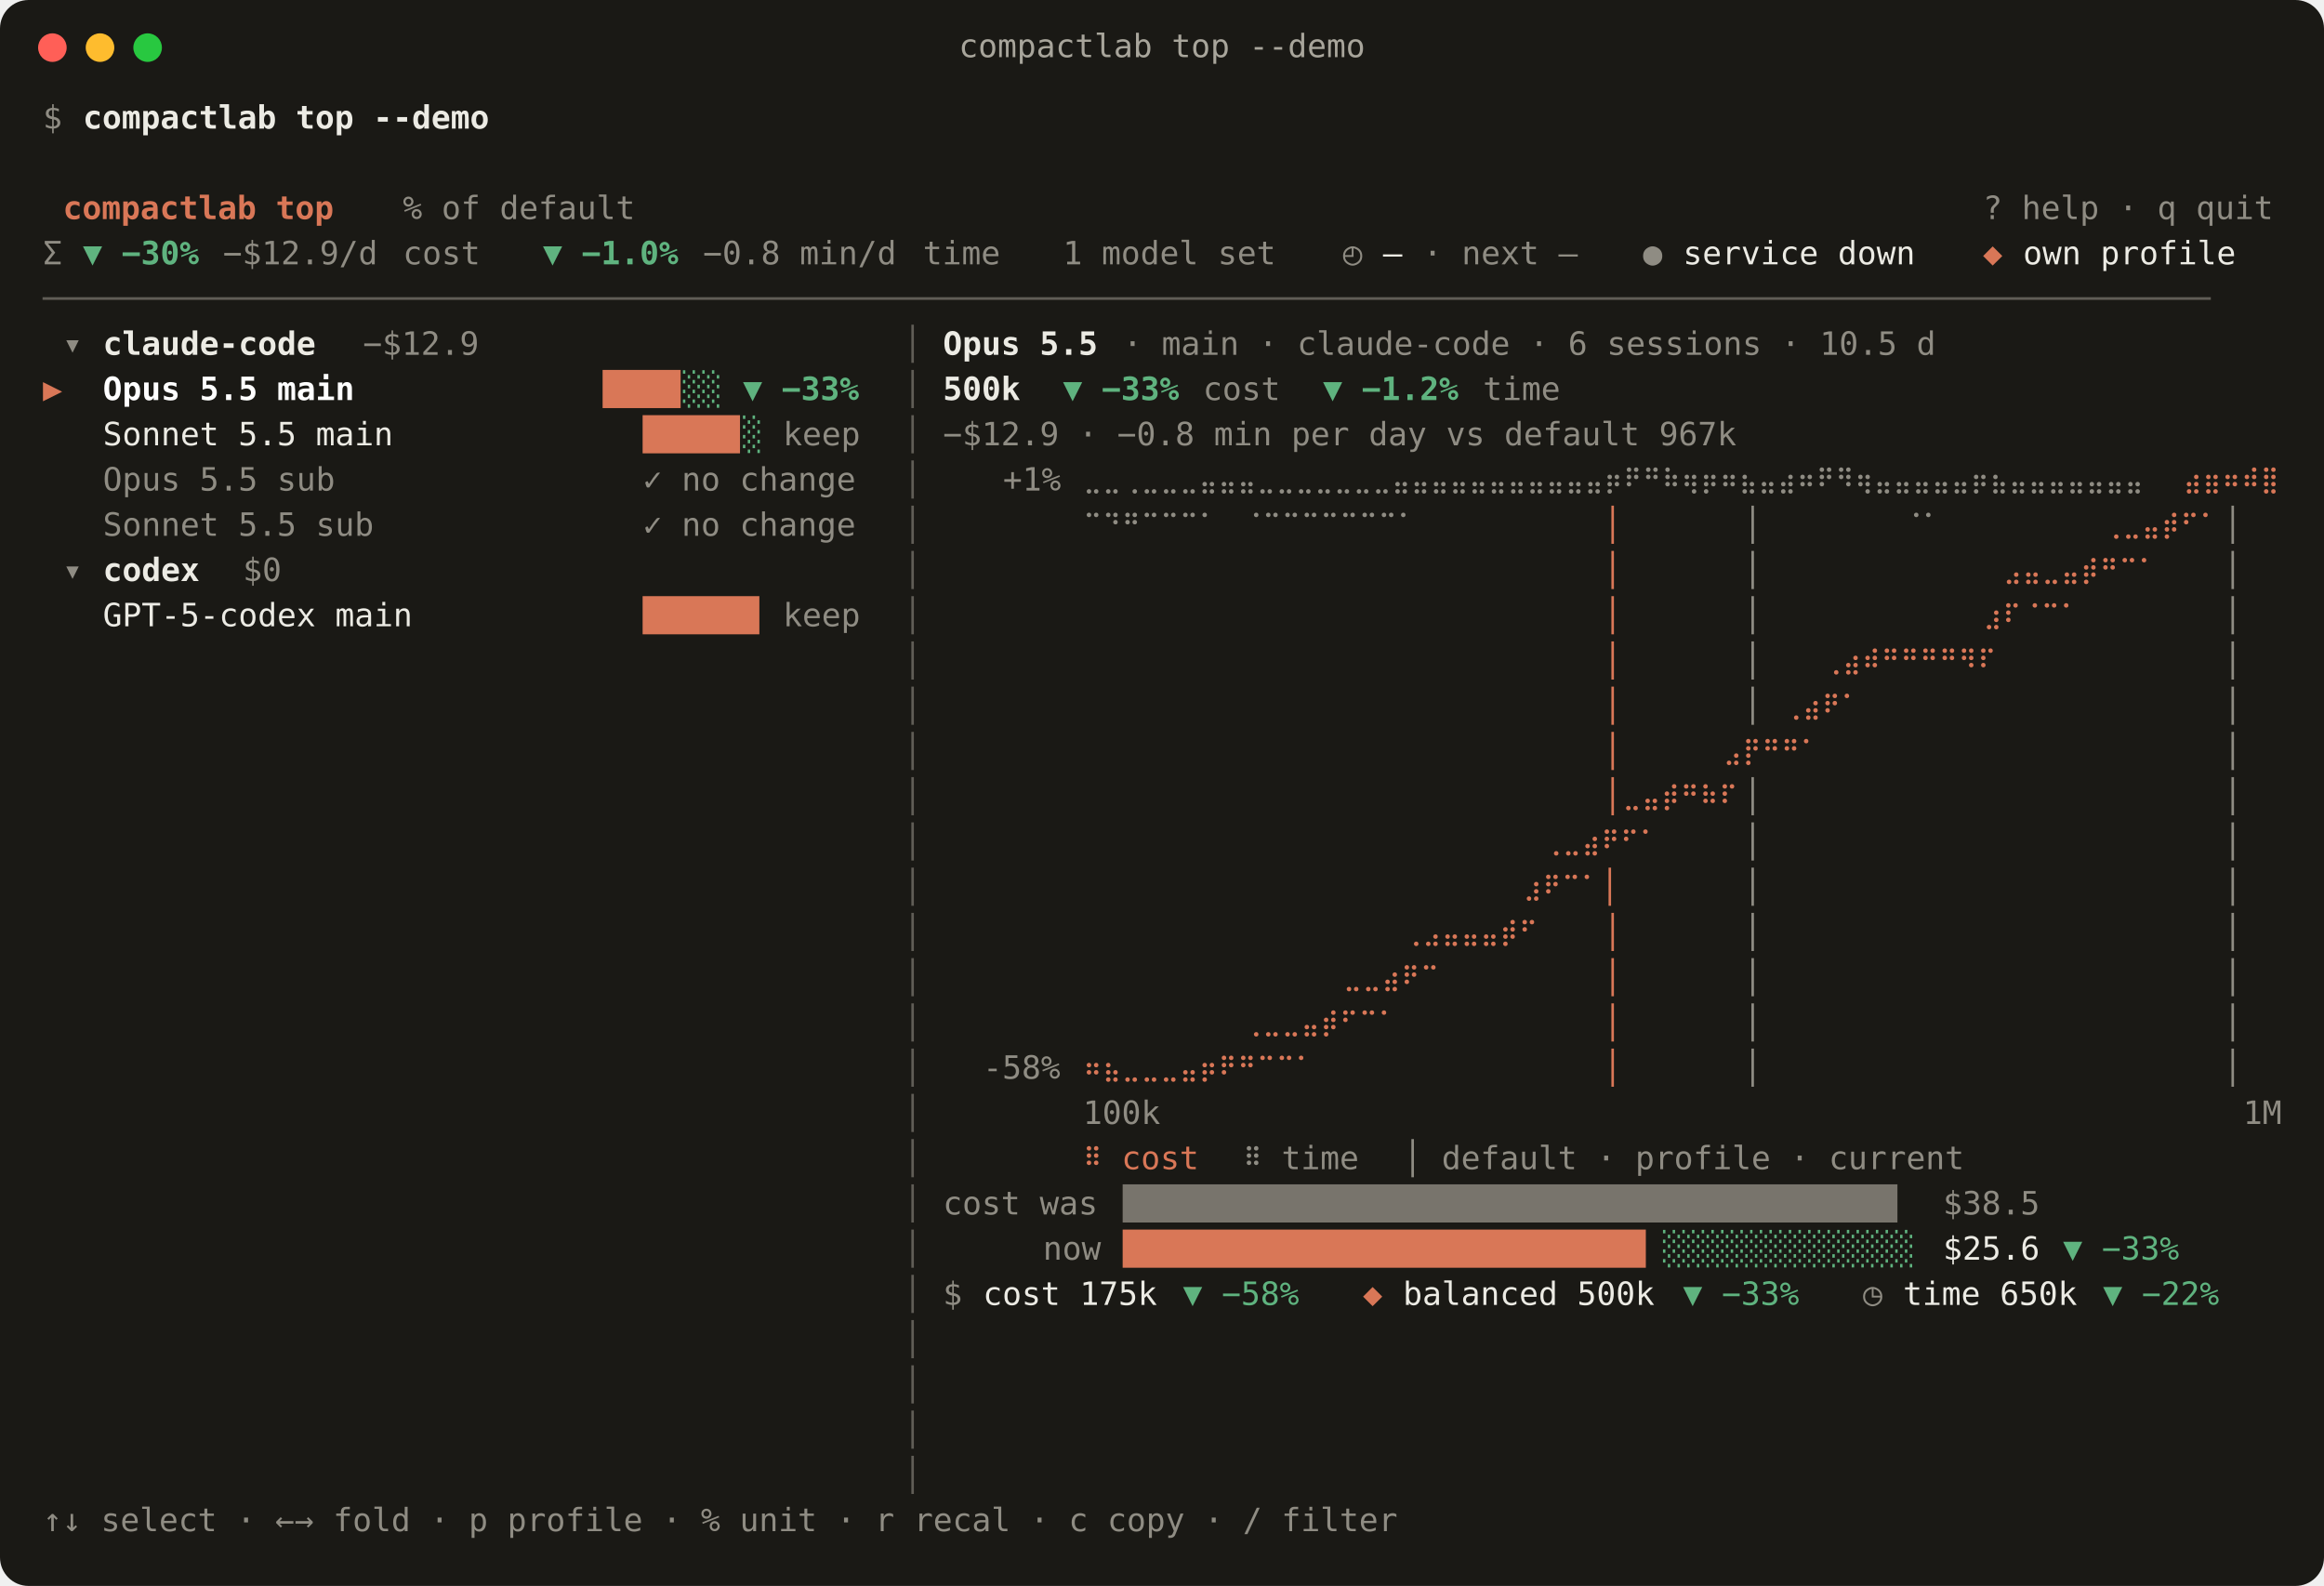
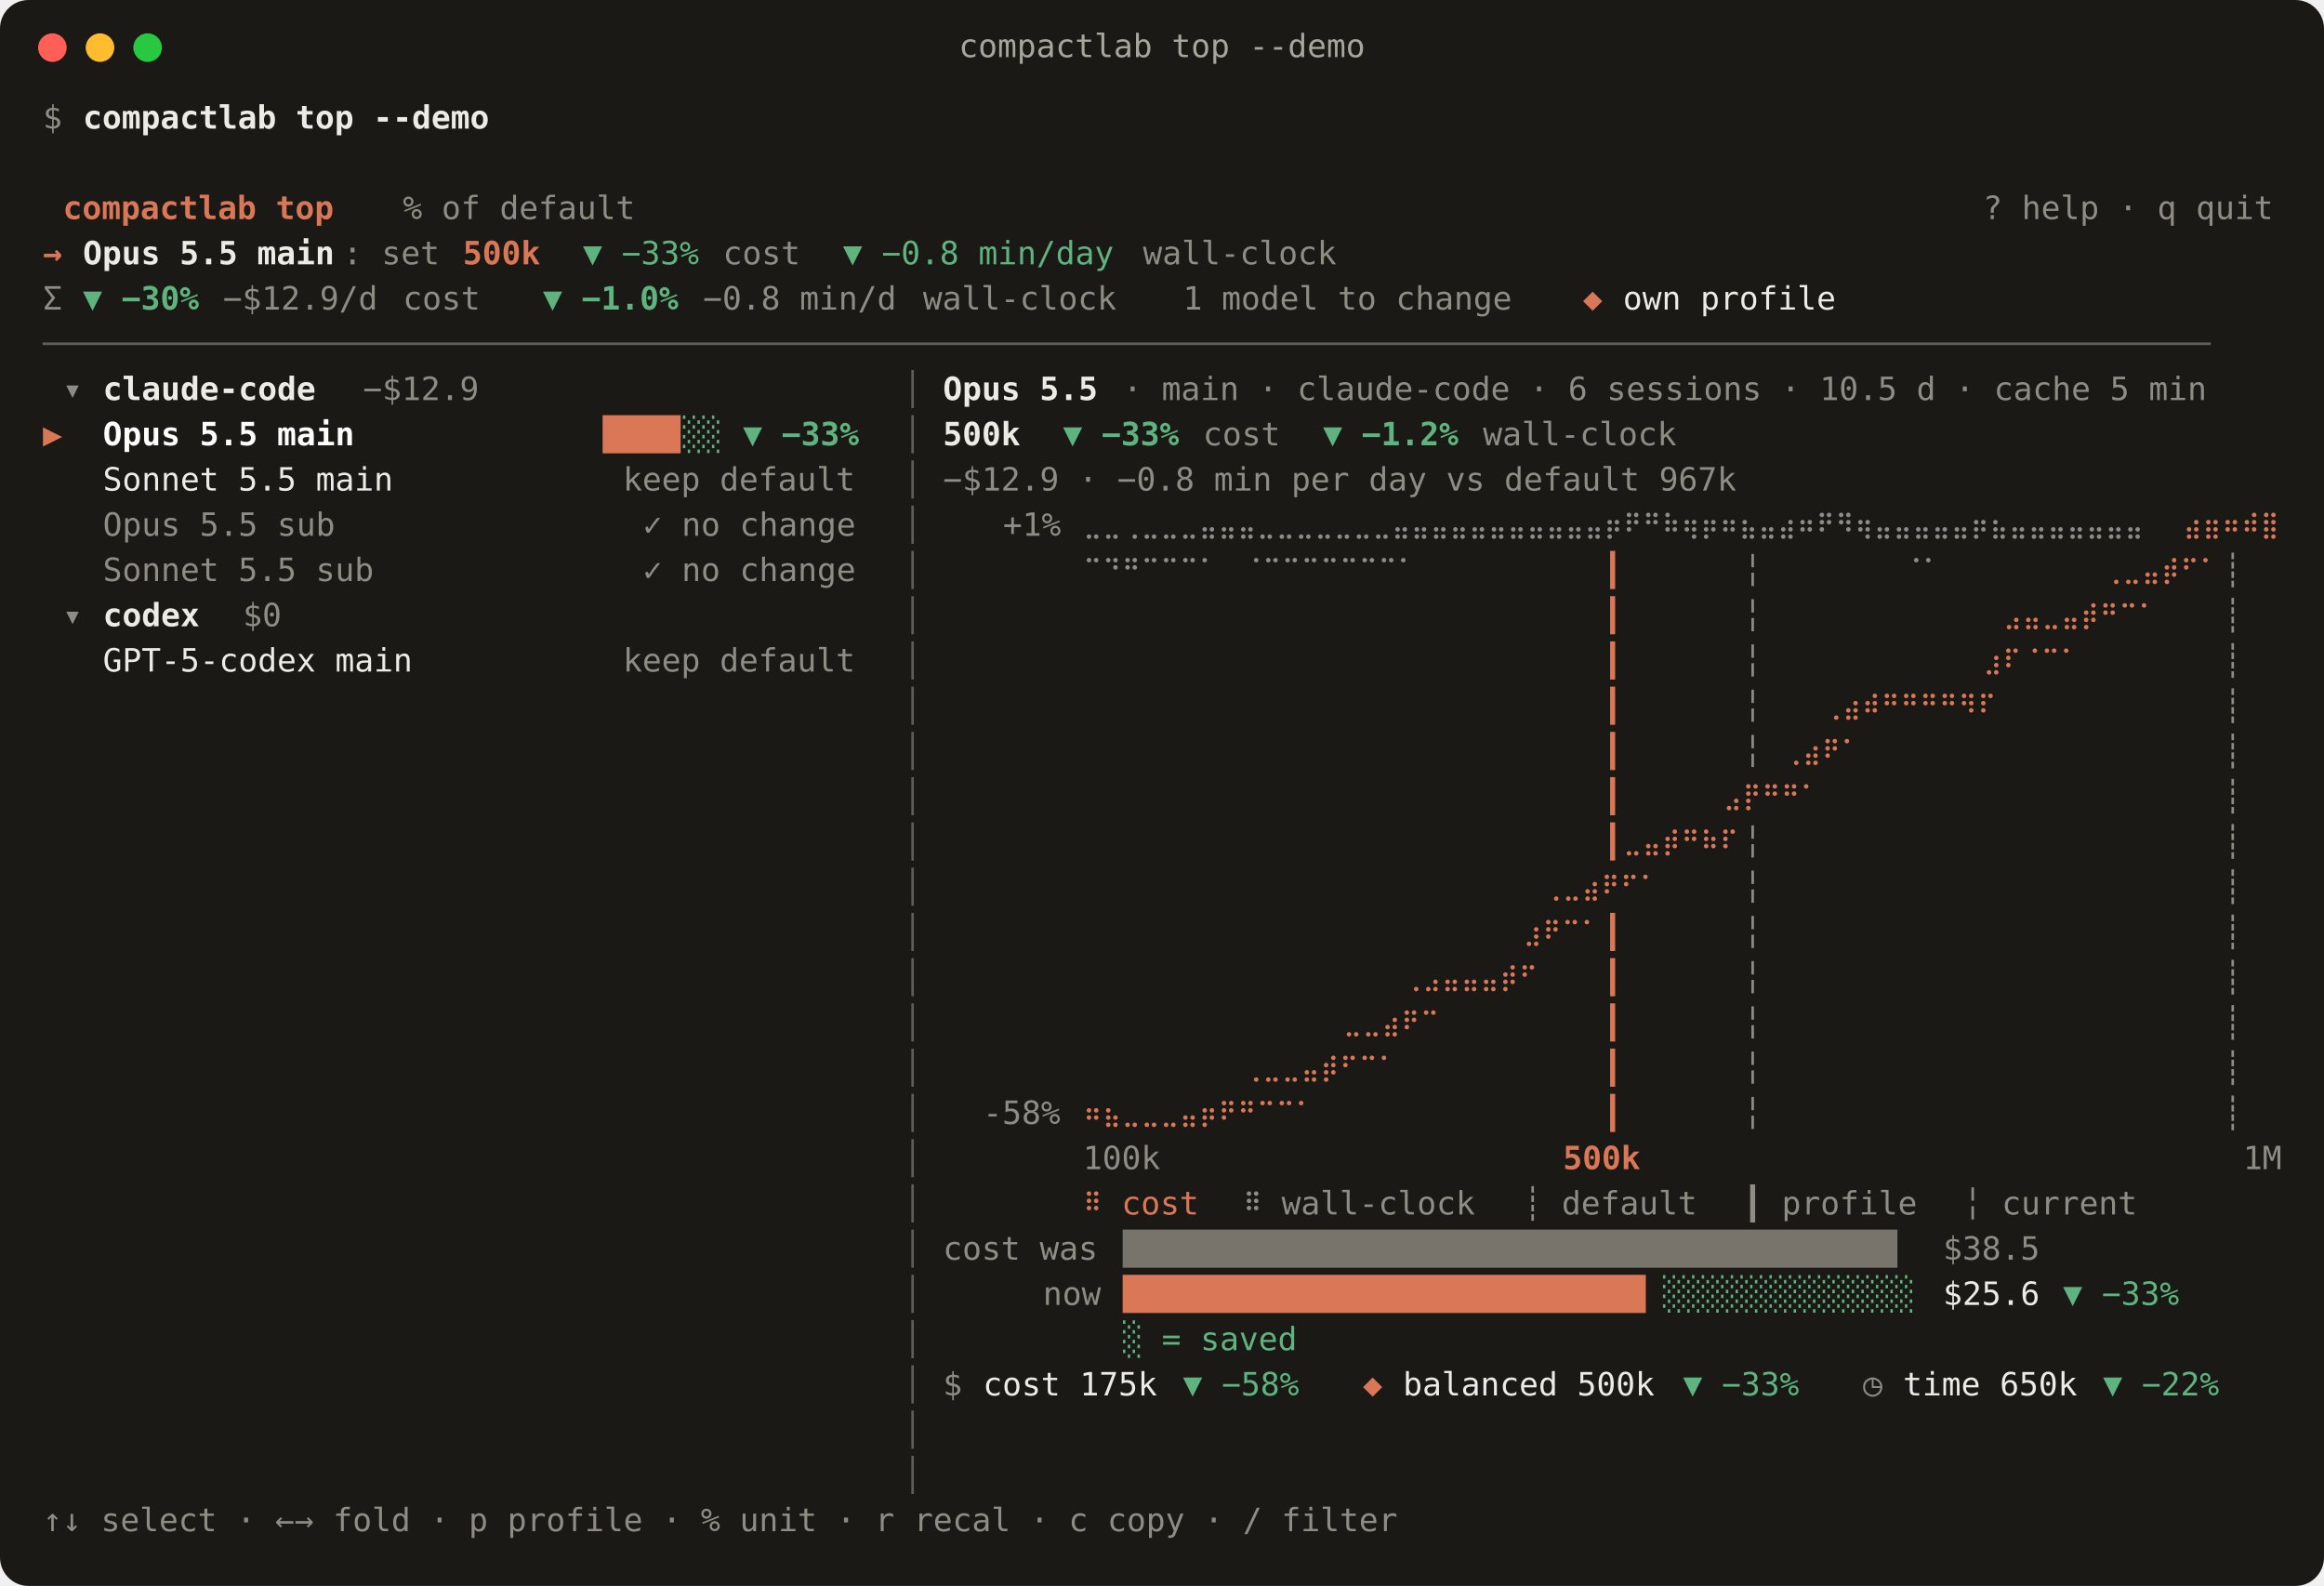
<svg xmlns="http://www.w3.org/2000/svg" xml:space="preserve" viewBox="0 0 976 666" width="976" height="666" role="img" aria-label="compactlab top --demo (synthetic data)">
  <style>
text{font-family:ui-monospace,SFMono-Regular,Menlo,Consolas,"DejaVu Sans Mono",monospace;font-size:13.5px;
 white-space:pre}
.r{animation:in .3s ease both}
@keyframes in{from{opacity:0}}
@media (prefers-reduced-motion:reduce){.r{animation:none}}
</style>
  <rect width="976" height="666" rx="12" fill="#1a1915" />
  <circle cx="22" cy="20" r="6" fill="#ff5f57" />
  <circle cx="42" cy="20" r="6" fill="#febc2e" />
  <circle cx="62" cy="20" r="6" fill="#28c840" />
  <text x="488" y="24" text-anchor="middle" fill="#a8a59b" font-size="12">compactlab top --demo</text>
  <text class="r" y="54" style="animation-delay:0.20s">
    <tspan x="18.0" textLength="8.4" lengthAdjust="spacingAndGlyphs" fill="#8f8c83">$</tspan>
    <tspan x="34.8" textLength="176.4" lengthAdjust="spacingAndGlyphs" fill="#ecebe4" font-weight="700">compactlab top --demo</tspan>
  </text>
  <text class="r" y="92" style="animation-delay:0.22s">
    <tspan x="26.4" textLength="117.6" lengthAdjust="spacingAndGlyphs" fill="#d97757" font-weight="700">compactlab top</tspan>
    <tspan x="169.2" textLength="100.8" lengthAdjust="spacingAndGlyphs" fill="#8f8c83">% of default</tspan>
    <tspan x="832.8" textLength="126.0" lengthAdjust="spacingAndGlyphs" fill="#8f8c83">? help · q quit</tspan>
  </text>
  <text class="r" y="111" style="animation-delay:0.24s">
+     <tspan x="18.0" textLength="8.4" lengthAdjust="spacingAndGlyphs" fill="#d97757" font-weight="700">→</tspan>
+     <tspan x="34.8" textLength="109.2" lengthAdjust="spacingAndGlyphs" fill="#ecebe4" font-weight="700">Opus 5.5 main</tspan>
+     <tspan x="144.0" textLength="42.0" lengthAdjust="spacingAndGlyphs" fill="#8f8c83">: set</tspan>
+     <tspan x="194.4" textLength="33.6" lengthAdjust="spacingAndGlyphs" fill="#d97757" font-weight="700">500k</tspan>
+     <tspan x="244.8" textLength="50.4" lengthAdjust="spacingAndGlyphs" fill="#5fb37f">▼ −33%</tspan>
+     <tspan x="303.6" textLength="33.6" lengthAdjust="spacingAndGlyphs" fill="#8f8c83">cost</tspan>
+     <tspan x="354.0" textLength="117.6" lengthAdjust="spacingAndGlyphs" fill="#5fb37f">▼ −0.8 min/day</tspan>
+     <tspan x="480.0" textLength="84.0" lengthAdjust="spacingAndGlyphs" fill="#8f8c83">wall-clock</tspan>
+   </text>
+   <text class="r" y="130" style="animation-delay:0.25s">
    <tspan x="18.0" textLength="8.4" lengthAdjust="spacingAndGlyphs" fill="#8f8c83">Σ</tspan>
    <tspan x="34.8" textLength="50.4" lengthAdjust="spacingAndGlyphs" fill="#5fb37f" font-weight="700">▼ −30%</tspan>
    <tspan x="93.6" textLength="67.2" lengthAdjust="spacingAndGlyphs" fill="#8f8c83">−$12.9/d</tspan>
    <tspan x="169.2" textLength="33.6" lengthAdjust="spacingAndGlyphs" fill="#8f8c83">cost</tspan>
    <tspan x="228.0" textLength="58.8" lengthAdjust="spacingAndGlyphs" fill="#5fb37f" font-weight="700">▼ −1.0%</tspan>
    <tspan x="295.2" textLength="84.0" lengthAdjust="spacingAndGlyphs" fill="#8f8c83">−0.8 min/d</tspan>
-     <tspan x="387.6" textLength="33.6" lengthAdjust="spacingAndGlyphs" fill="#8f8c83">time</tspan>
-     <tspan x="446.4" textLength="92.4" lengthAdjust="spacingAndGlyphs" fill="#8f8c83">1 model set</tspan>
-     <tspan x="564.0" textLength="8.4" lengthAdjust="spacingAndGlyphs" fill="#8f8c83">◴</tspan>
-     <tspan x="580.8" textLength="8.4" lengthAdjust="spacingAndGlyphs" fill="#ecebe4">–</tspan>
-     <tspan x="597.6" textLength="67.2" lengthAdjust="spacingAndGlyphs" fill="#8f8c83">· next –</tspan>
-     <tspan x="690.0" textLength="8.4" lengthAdjust="spacingAndGlyphs" fill="#8f8c83">●</tspan>
-     <tspan x="706.8" textLength="100.8" lengthAdjust="spacingAndGlyphs" fill="#ecebe4">service down</tspan>
-     <tspan x="832.8" textLength="8.4" lengthAdjust="spacingAndGlyphs" fill="#d97757">◆</tspan>
-     <tspan x="849.6" textLength="92.4" lengthAdjust="spacingAndGlyphs" fill="#ecebe4">own profile</tspan>
-   </text>
-   <text class="r" y="130" style="animation-delay:0.25s">
+     <tspan x="387.6" textLength="84.0" lengthAdjust="spacingAndGlyphs" fill="#8f8c83">wall-clock</tspan>
+     <tspan x="496.8" textLength="142.8" lengthAdjust="spacingAndGlyphs" fill="#8f8c83">1 model to change</tspan>
+     <tspan x="664.8" textLength="8.4" lengthAdjust="spacingAndGlyphs" fill="#d97757">◆</tspan>
+     <tspan x="681.6" textLength="92.4" lengthAdjust="spacingAndGlyphs" fill="#ecebe4">own profile</tspan>
+   </text>
+   <text class="r" y="149" style="animation-delay:0.26s">
    <tspan x="18.0" textLength="940.8" lengthAdjust="spacingAndGlyphs" fill="#605d56">────────────────────────────────────────────────────────────────────────────────────────────────────────────────</tspan>
  </text>
-   <text class="r" y="149" style="animation-delay:0.26s">
+   <text class="r" y="168" style="animation-delay:0.27s">
    <tspan x="26.4" textLength="8.4" lengthAdjust="spacingAndGlyphs" fill="#8f8c83">▾</tspan>
    <tspan x="43.2" textLength="92.4" lengthAdjust="spacingAndGlyphs" fill="#ecebe4" font-weight="700">claude-code</tspan>
    <tspan x="152.4" textLength="50.4" lengthAdjust="spacingAndGlyphs" fill="#8f8c83">−$12.9</tspan>
    <tspan x="379.2" textLength="8.4" lengthAdjust="spacingAndGlyphs" fill="#605d56">│</tspan>
    <tspan x="396.0" textLength="67.2" lengthAdjust="spacingAndGlyphs" fill="#ecebe4" font-weight="700">Opus 5.5</tspan>
-     <tspan x="471.6" textLength="352.8" lengthAdjust="spacingAndGlyphs" fill="#8f8c83">· main · claude-code · 6 sessions · 10.5 d</tspan>
-   </text>
-   <text class="r" y="168" style="animation-delay:0.27s">
+     <tspan x="471.6" textLength="470.4" lengthAdjust="spacingAndGlyphs" fill="#8f8c83">· main · claude-code · 6 sessions · 10.5 d · cache 5 min</tspan>
+   </text>
+   <text class="r" y="187" style="animation-delay:0.28s">
    <tspan x="18.0" textLength="8.4" lengthAdjust="spacingAndGlyphs" fill="#d97757" font-weight="700">▶</tspan>
    <tspan x="43.2" textLength="109.2" lengthAdjust="spacingAndGlyphs" fill="#ffffff" font-weight="700">Opus 5.5 main</tspan>
    <tspan x="253.2" textLength="33.6" lengthAdjust="spacingAndGlyphs" fill="#d97757">████</tspan>
    <tspan x="286.8" textLength="16.8" lengthAdjust="spacingAndGlyphs" fill="#5fb37f">░░</tspan>
    <tspan x="312.0" textLength="50.4" lengthAdjust="spacingAndGlyphs" fill="#5fb37f" font-weight="700">▼ −33%</tspan>
    <tspan x="379.2" textLength="8.4" lengthAdjust="spacingAndGlyphs" fill="#605d56">│</tspan>
    <tspan x="396.0" textLength="33.6" lengthAdjust="spacingAndGlyphs" fill="#ecebe4" font-weight="700">500k</tspan>
    <tspan x="446.4" textLength="50.4" lengthAdjust="spacingAndGlyphs" fill="#5fb37f" font-weight="700">▼ −33%</tspan>
    <tspan x="505.2" textLength="33.6" lengthAdjust="spacingAndGlyphs" fill="#8f8c83">cost</tspan>
    <tspan x="555.6" textLength="58.8" lengthAdjust="spacingAndGlyphs" fill="#5fb37f" font-weight="700">▼ −1.2%</tspan>
-     <tspan x="622.8" textLength="33.6" lengthAdjust="spacingAndGlyphs" fill="#8f8c83">time</tspan>
-   </text>
-   <text class="r" y="187" style="animation-delay:0.28s">
+     <tspan x="622.8" textLength="84.0" lengthAdjust="spacingAndGlyphs" fill="#8f8c83">wall-clock</tspan>
+   </text>
+   <text class="r" y="206" style="animation-delay:0.30s">
    <tspan x="43.2" textLength="126.0" lengthAdjust="spacingAndGlyphs" fill="#ecebe4">Sonnet 5.5 main</tspan>
-     <tspan x="270.0" textLength="42.0" lengthAdjust="spacingAndGlyphs" fill="#d97757">█████</tspan>
-     <tspan x="312.0" textLength="8.4" lengthAdjust="spacingAndGlyphs" fill="#5fb37f">░</tspan>
-     <tspan x="328.8" textLength="33.6" lengthAdjust="spacingAndGlyphs" fill="#8f8c83">keep</tspan>
+     <tspan x="261.6" textLength="100.8" lengthAdjust="spacingAndGlyphs" fill="#8f8c83">keep default</tspan>
    <tspan x="379.2" textLength="8.4" lengthAdjust="spacingAndGlyphs" fill="#605d56">│</tspan>
    <tspan x="396.0" textLength="344.4" lengthAdjust="spacingAndGlyphs" fill="#8f8c83">−$12.9 · −0.8 min per day vs default 967k</tspan>
  </text>
-   <text class="r" y="206" style="animation-delay:0.30s">
+   <text class="r" y="225" style="animation-delay:0.31s">
    <tspan x="43.2" textLength="100.8" lengthAdjust="spacingAndGlyphs" fill="#8f8c83">Opus 5.5 sub</tspan>
    <tspan x="270.0" textLength="92.4" lengthAdjust="spacingAndGlyphs" fill="#8f8c83">✓ no change</tspan>
    <tspan x="379.2" textLength="8.4" lengthAdjust="spacingAndGlyphs" fill="#605d56">│</tspan>
    <tspan x="421.2" textLength="25.2" lengthAdjust="spacingAndGlyphs" fill="#8f8c83">+1%</tspan>
    <tspan x="454.8" textLength="462.0" lengthAdjust="spacingAndGlyphs" fill="#8f8c83">⣀⣀⢀⣀⣀⣀⣤⣤⣤⣀⣀⣀⣀⣀⣀⣀⣤⣤⣤⣤⣤⣤⣤⣤⣤⣤⣤⡶⠟⠛⠷⢶⡶⠶⣦⣤⣴⠶⠟⠻⢶⣤⣤⣤⣤⣤⡶⣦⣤⣤⣤⣤⣤⣤⣤</tspan>
    <tspan x="916.8" textLength="42.0" lengthAdjust="spacingAndGlyphs" fill="#d97757">⣴⣶⠶⠾⣿</tspan>
  </text>
-   <text class="r" y="225" style="animation-delay:0.31s">
+   <text class="r" y="244" style="animation-delay:0.32s">
    <tspan x="43.2" textLength="117.6" lengthAdjust="spacingAndGlyphs" fill="#8f8c83">Sonnet 5.5 sub</tspan>
    <tspan x="270.0" textLength="92.4" lengthAdjust="spacingAndGlyphs" fill="#8f8c83">✓ no change</tspan>
    <tspan x="379.2" textLength="8.4" lengthAdjust="spacingAndGlyphs" fill="#605d56">│</tspan>
    <tspan x="454.8" textLength="58.8" lengthAdjust="spacingAndGlyphs" fill="#8f8c83">⠉⠙⠛⠉⠉⠉⠁</tspan>
    <tspan x="522.0" textLength="75.6" lengthAdjust="spacingAndGlyphs" fill="#8f8c83">⠈⠉⠉⠉⠉⠉⠉⠉⠁</tspan>
-     <tspan x="673.2" textLength="8.4" lengthAdjust="spacingAndGlyphs" fill="#d97757">│</tspan>
-     <tspan x="732.0" textLength="8.4" lengthAdjust="spacingAndGlyphs" fill="#8f8c83">│</tspan>
+     <tspan x="673.2" textLength="8.4" lengthAdjust="spacingAndGlyphs" fill="#d97757" font-weight="700">┃</tspan>
+     <tspan x="732.0" textLength="8.4" lengthAdjust="spacingAndGlyphs" fill="#8f8c83">╎</tspan>
    <tspan x="799.2" textLength="16.8" lengthAdjust="spacingAndGlyphs" fill="#8f8c83">⠈⠁</tspan>
    <tspan x="883.2" textLength="50.4" lengthAdjust="spacingAndGlyphs" fill="#d97757">⢀⣀⣤⡾⠋⠁</tspan>
-     <tspan x="933.6" textLength="8.4" lengthAdjust="spacingAndGlyphs" fill="#8f8c83">│</tspan>
-   </text>
-   <text class="r" y="244" style="animation-delay:0.32s">
+     <tspan x="933.6" textLength="8.4" lengthAdjust="spacingAndGlyphs" fill="#8f8c83">┊</tspan>
+   </text>
+   <text class="r" y="263" style="animation-delay:0.33s">
    <tspan x="26.4" textLength="8.4" lengthAdjust="spacingAndGlyphs" fill="#8f8c83">▾</tspan>
    <tspan x="43.2" textLength="42.0" lengthAdjust="spacingAndGlyphs" fill="#ecebe4" font-weight="700">codex</tspan>
    <tspan x="102.0" textLength="16.8" lengthAdjust="spacingAndGlyphs" fill="#8f8c83">$0</tspan>
    <tspan x="379.2" textLength="8.4" lengthAdjust="spacingAndGlyphs" fill="#605d56">│</tspan>
-     <tspan x="673.2" textLength="8.4" lengthAdjust="spacingAndGlyphs" fill="#d97757">│</tspan>
-     <tspan x="732.0" textLength="8.4" lengthAdjust="spacingAndGlyphs" fill="#8f8c83">│</tspan>
+     <tspan x="673.2" textLength="8.4" lengthAdjust="spacingAndGlyphs" fill="#d97757" font-weight="700">┃</tspan>
+     <tspan x="732.0" textLength="8.4" lengthAdjust="spacingAndGlyphs" fill="#8f8c83">╎</tspan>
    <tspan x="841.2" textLength="67.2" lengthAdjust="spacingAndGlyphs" fill="#d97757">⣠⣤⣀⣤⡾⠛⠉⠁</tspan>
-     <tspan x="933.6" textLength="8.4" lengthAdjust="spacingAndGlyphs" fill="#8f8c83">│</tspan>
-   </text>
-   <text class="r" y="263" style="animation-delay:0.33s">
+     <tspan x="933.6" textLength="8.4" lengthAdjust="spacingAndGlyphs" fill="#8f8c83">┊</tspan>
+   </text>
+   <text class="r" y="282" style="animation-delay:0.34s">
    <tspan x="43.2" textLength="134.4" lengthAdjust="spacingAndGlyphs" fill="#ecebe4">GPT-5-codex main</tspan>
-     <tspan x="270.0" textLength="50.4" lengthAdjust="spacingAndGlyphs" fill="#d97757">██████</tspan>
-     <tspan x="328.8" textLength="33.6" lengthAdjust="spacingAndGlyphs" fill="#8f8c83">keep</tspan>
-     <tspan x="379.2" textLength="8.4" lengthAdjust="spacingAndGlyphs" fill="#605d56">│</tspan>
-     <tspan x="673.2" textLength="8.4" lengthAdjust="spacingAndGlyphs" fill="#d97757">│</tspan>
-     <tspan x="732.0" textLength="8.4" lengthAdjust="spacingAndGlyphs" fill="#8f8c83">│</tspan>
+     <tspan x="261.6" textLength="100.8" lengthAdjust="spacingAndGlyphs" fill="#8f8c83">keep default</tspan>
+     <tspan x="379.2" textLength="8.4" lengthAdjust="spacingAndGlyphs" fill="#605d56">│</tspan>
+     <tspan x="673.2" textLength="8.4" lengthAdjust="spacingAndGlyphs" fill="#d97757" font-weight="700">┃</tspan>
+     <tspan x="732.0" textLength="8.4" lengthAdjust="spacingAndGlyphs" fill="#8f8c83">╎</tspan>
    <tspan x="832.8" textLength="42.0" lengthAdjust="spacingAndGlyphs" fill="#d97757">⣰⠏⠈⠉⠁</tspan>
-     <tspan x="933.6" textLength="8.4" lengthAdjust="spacingAndGlyphs" fill="#8f8c83">│</tspan>
-   </text>
-   <text class="r" y="282" style="animation-delay:0.34s">
-     <tspan x="379.2" textLength="8.4" lengthAdjust="spacingAndGlyphs" fill="#605d56">│</tspan>
-     <tspan x="673.2" textLength="8.4" lengthAdjust="spacingAndGlyphs" fill="#d97757">│</tspan>
-     <tspan x="732.0" textLength="8.4" lengthAdjust="spacingAndGlyphs" fill="#8f8c83">│</tspan>
+     <tspan x="933.6" textLength="8.4" lengthAdjust="spacingAndGlyphs" fill="#8f8c83">┊</tspan>
+   </text>
+   <text class="r" y="301" style="animation-delay:0.36s">
+     <tspan x="379.2" textLength="8.4" lengthAdjust="spacingAndGlyphs" fill="#605d56">│</tspan>
+     <tspan x="673.2" textLength="8.4" lengthAdjust="spacingAndGlyphs" fill="#d97757" font-weight="700">┃</tspan>
+     <tspan x="732.0" textLength="8.4" lengthAdjust="spacingAndGlyphs" fill="#8f8c83">╎</tspan>
    <tspan x="765.6" textLength="75.6" lengthAdjust="spacingAndGlyphs" fill="#d97757">⢀⣴⠾⠛⠛⠛⠛⠻⠏</tspan>
-     <tspan x="933.6" textLength="8.4" lengthAdjust="spacingAndGlyphs" fill="#8f8c83">│</tspan>
-   </text>
-   <text class="r" y="301" style="animation-delay:0.36s">
-     <tspan x="379.2" textLength="8.4" lengthAdjust="spacingAndGlyphs" fill="#605d56">│</tspan>
-     <tspan x="673.2" textLength="8.4" lengthAdjust="spacingAndGlyphs" fill="#d97757">│</tspan>
-     <tspan x="732.0" textLength="8.4" lengthAdjust="spacingAndGlyphs" fill="#8f8c83">│</tspan>
+     <tspan x="933.6" textLength="8.4" lengthAdjust="spacingAndGlyphs" fill="#8f8c83">┊</tspan>
+   </text>
+   <text class="r" y="320" style="animation-delay:0.37s">
+     <tspan x="379.2" textLength="8.4" lengthAdjust="spacingAndGlyphs" fill="#605d56">│</tspan>
+     <tspan x="673.2" textLength="8.4" lengthAdjust="spacingAndGlyphs" fill="#d97757" font-weight="700">┃</tspan>
+     <tspan x="732.0" textLength="8.4" lengthAdjust="spacingAndGlyphs" fill="#8f8c83">╎</tspan>
    <tspan x="748.8" textLength="33.6" lengthAdjust="spacingAndGlyphs" fill="#d97757">⢀⣴⠟⠁</tspan>
-     <tspan x="933.6" textLength="8.4" lengthAdjust="spacingAndGlyphs" fill="#8f8c83">│</tspan>
-   </text>
-   <text class="r" y="320" style="animation-delay:0.37s">
-     <tspan x="379.2" textLength="8.4" lengthAdjust="spacingAndGlyphs" fill="#605d56">│</tspan>
-     <tspan x="673.2" textLength="8.4" lengthAdjust="spacingAndGlyphs" fill="#d97757">│</tspan>
+     <tspan x="933.6" textLength="8.4" lengthAdjust="spacingAndGlyphs" fill="#8f8c83">┊</tspan>
+   </text>
+   <text class="r" y="339" style="animation-delay:0.38s">
+     <tspan x="379.2" textLength="8.4" lengthAdjust="spacingAndGlyphs" fill="#605d56">│</tspan>
+     <tspan x="673.2" textLength="8.4" lengthAdjust="spacingAndGlyphs" fill="#d97757" font-weight="700">┃</tspan>
    <tspan x="723.6" textLength="42.0" lengthAdjust="spacingAndGlyphs" fill="#d97757">⣠⡟⠛⠛⠁</tspan>
-     <tspan x="933.6" textLength="8.4" lengthAdjust="spacingAndGlyphs" fill="#8f8c83">│</tspan>
-   </text>
-   <text class="r" y="339" style="animation-delay:0.38s">
-     <tspan x="379.2" textLength="8.4" lengthAdjust="spacingAndGlyphs" fill="#605d56">│</tspan>
-     <tspan x="673.2" textLength="58.8" lengthAdjust="spacingAndGlyphs" fill="#d97757">│⣀⣤⡾⠛⠷⠏</tspan>
-     <tspan x="732.0" textLength="8.4" lengthAdjust="spacingAndGlyphs" fill="#8f8c83">│</tspan>
-     <tspan x="933.6" textLength="8.4" lengthAdjust="spacingAndGlyphs" fill="#8f8c83">│</tspan>
+     <tspan x="933.6" textLength="8.4" lengthAdjust="spacingAndGlyphs" fill="#8f8c83">┊</tspan>
  </text>
  <text class="r" y="358" style="animation-delay:0.39s">
    <tspan x="379.2" textLength="8.4" lengthAdjust="spacingAndGlyphs" fill="#605d56">│</tspan>
+     <tspan x="673.2" textLength="8.4" lengthAdjust="spacingAndGlyphs" fill="#d97757" font-weight="700">┃</tspan>
+     <tspan x="681.6" textLength="50.4" lengthAdjust="spacingAndGlyphs" fill="#d97757">⣀⣤⡾⠛⠷⠏</tspan>
+     <tspan x="732.0" textLength="8.4" lengthAdjust="spacingAndGlyphs" fill="#8f8c83">╎</tspan>
+     <tspan x="933.6" textLength="8.4" lengthAdjust="spacingAndGlyphs" fill="#8f8c83">┊</tspan>
+   </text>
+   <text class="r" y="377" style="animation-delay:0.40s">
+     <tspan x="379.2" textLength="8.4" lengthAdjust="spacingAndGlyphs" fill="#605d56">│</tspan>
    <tspan x="648.0" textLength="50.4" lengthAdjust="spacingAndGlyphs" fill="#d97757">⢀⣀⣴⠟⠋⠁</tspan>
-     <tspan x="732.0" textLength="8.4" lengthAdjust="spacingAndGlyphs" fill="#8f8c83">│</tspan>
-     <tspan x="933.6" textLength="8.4" lengthAdjust="spacingAndGlyphs" fill="#8f8c83">│</tspan>
-   </text>
-   <text class="r" y="377" style="animation-delay:0.40s">
-     <tspan x="379.2" textLength="8.4" lengthAdjust="spacingAndGlyphs" fill="#605d56">│</tspan>
-     <tspan x="639.6" textLength="42.0" lengthAdjust="spacingAndGlyphs" fill="#d97757">⣰⠟⠉⠁│</tspan>
-     <tspan x="732.0" textLength="8.4" lengthAdjust="spacingAndGlyphs" fill="#8f8c83">│</tspan>
-     <tspan x="933.6" textLength="8.4" lengthAdjust="spacingAndGlyphs" fill="#8f8c83">│</tspan>
+     <tspan x="732.0" textLength="8.4" lengthAdjust="spacingAndGlyphs" fill="#8f8c83">╎</tspan>
+     <tspan x="933.6" textLength="8.4" lengthAdjust="spacingAndGlyphs" fill="#8f8c83">┊</tspan>
  </text>
  <text class="r" y="396" style="animation-delay:0.42s">
    <tspan x="379.2" textLength="8.4" lengthAdjust="spacingAndGlyphs" fill="#605d56">│</tspan>
+     <tspan x="639.6" textLength="33.6" lengthAdjust="spacingAndGlyphs" fill="#d97757">⣰⠟⠉⠁</tspan>
+     <tspan x="673.2" textLength="8.4" lengthAdjust="spacingAndGlyphs" fill="#d97757" font-weight="700">┃</tspan>
+     <tspan x="732.0" textLength="8.4" lengthAdjust="spacingAndGlyphs" fill="#8f8c83">╎</tspan>
+     <tspan x="933.6" textLength="8.4" lengthAdjust="spacingAndGlyphs" fill="#8f8c83">┊</tspan>
+   </text>
+   <text class="r" y="415" style="animation-delay:0.43s">
+     <tspan x="379.2" textLength="8.4" lengthAdjust="spacingAndGlyphs" fill="#605d56">│</tspan>
    <tspan x="589.2" textLength="58.8" lengthAdjust="spacingAndGlyphs" fill="#d97757">⢀⣠⣤⣤⣤⡾⠋</tspan>
-     <tspan x="673.2" textLength="8.4" lengthAdjust="spacingAndGlyphs" fill="#d97757">│</tspan>
-     <tspan x="732.0" textLength="8.4" lengthAdjust="spacingAndGlyphs" fill="#8f8c83">│</tspan>
-     <tspan x="933.6" textLength="8.4" lengthAdjust="spacingAndGlyphs" fill="#8f8c83">│</tspan>
-   </text>
-   <text class="r" y="415" style="animation-delay:0.43s">
+     <tspan x="673.2" textLength="8.4" lengthAdjust="spacingAndGlyphs" fill="#d97757" font-weight="700">┃</tspan>
+     <tspan x="732.0" textLength="8.4" lengthAdjust="spacingAndGlyphs" fill="#8f8c83">╎</tspan>
+     <tspan x="933.6" textLength="8.4" lengthAdjust="spacingAndGlyphs" fill="#8f8c83">┊</tspan>
+   </text>
+   <text class="r" y="434" style="animation-delay:0.44s">
    <tspan x="379.2" textLength="8.4" lengthAdjust="spacingAndGlyphs" fill="#605d56">│</tspan>
    <tspan x="564.0" textLength="42.0" lengthAdjust="spacingAndGlyphs" fill="#d97757">⣀⣀⣴⠟⠉</tspan>
-     <tspan x="673.2" textLength="8.4" lengthAdjust="spacingAndGlyphs" fill="#d97757">│</tspan>
-     <tspan x="732.0" textLength="8.4" lengthAdjust="spacingAndGlyphs" fill="#8f8c83">│</tspan>
-     <tspan x="933.6" textLength="8.4" lengthAdjust="spacingAndGlyphs" fill="#8f8c83">│</tspan>
-   </text>
-   <text class="r" y="434" style="animation-delay:0.44s">
+     <tspan x="673.2" textLength="8.4" lengthAdjust="spacingAndGlyphs" fill="#d97757" font-weight="700">┃</tspan>
+     <tspan x="732.0" textLength="8.4" lengthAdjust="spacingAndGlyphs" fill="#8f8c83">╎</tspan>
+     <tspan x="933.6" textLength="8.4" lengthAdjust="spacingAndGlyphs" fill="#8f8c83">┊</tspan>
+   </text>
+   <text class="r" y="453" style="animation-delay:0.45s">
    <tspan x="379.2" textLength="8.4" lengthAdjust="spacingAndGlyphs" fill="#605d56">│</tspan>
    <tspan x="522.0" textLength="67.2" lengthAdjust="spacingAndGlyphs" fill="#d97757">⢀⣀⣀⣤⡾⠋⠉⠁</tspan>
-     <tspan x="673.2" textLength="8.4" lengthAdjust="spacingAndGlyphs" fill="#d97757">│</tspan>
-     <tspan x="732.0" textLength="8.4" lengthAdjust="spacingAndGlyphs" fill="#8f8c83">│</tspan>
-     <tspan x="933.6" textLength="8.4" lengthAdjust="spacingAndGlyphs" fill="#8f8c83">│</tspan>
-   </text>
-   <text class="r" y="453" style="animation-delay:0.45s">
+     <tspan x="673.2" textLength="8.4" lengthAdjust="spacingAndGlyphs" fill="#d97757" font-weight="700">┃</tspan>
+     <tspan x="732.0" textLength="8.4" lengthAdjust="spacingAndGlyphs" fill="#8f8c83">╎</tspan>
+     <tspan x="933.6" textLength="8.4" lengthAdjust="spacingAndGlyphs" fill="#8f8c83">┊</tspan>
+   </text>
+   <text class="r" y="472" style="animation-delay:0.46s">
    <tspan x="379.2" textLength="8.4" lengthAdjust="spacingAndGlyphs" fill="#605d56">│</tspan>
    <tspan x="412.8" textLength="33.6" lengthAdjust="spacingAndGlyphs" fill="#8f8c83">-58%</tspan>
    <tspan x="454.8" textLength="100.8" lengthAdjust="spacingAndGlyphs" fill="#d97757">⠶⣦⣀⣀⣀⣤⡶⠟⠛⠉⠉⠁</tspan>
-     <tspan x="673.2" textLength="8.4" lengthAdjust="spacingAndGlyphs" fill="#d97757">│</tspan>
-     <tspan x="732.0" textLength="8.4" lengthAdjust="spacingAndGlyphs" fill="#8f8c83">│</tspan>
-     <tspan x="933.6" textLength="8.4" lengthAdjust="spacingAndGlyphs" fill="#8f8c83">│</tspan>
-   </text>
-   <text class="r" y="472" style="animation-delay:0.46s">
+     <tspan x="673.2" textLength="8.4" lengthAdjust="spacingAndGlyphs" fill="#d97757" font-weight="700">┃</tspan>
+     <tspan x="732.0" textLength="8.4" lengthAdjust="spacingAndGlyphs" fill="#8f8c83">╎</tspan>
+     <tspan x="933.6" textLength="8.4" lengthAdjust="spacingAndGlyphs" fill="#8f8c83">┊</tspan>
+   </text>
+   <text class="r" y="491" style="animation-delay:0.48s">
    <tspan x="379.2" textLength="8.4" lengthAdjust="spacingAndGlyphs" fill="#605d56">│</tspan>
    <tspan x="454.8" textLength="33.6" lengthAdjust="spacingAndGlyphs" fill="#8f8c83">100k</tspan>
+     <tspan x="656.4" textLength="33.6" lengthAdjust="spacingAndGlyphs" fill="#d97757" font-weight="700">500k</tspan>
    <tspan x="942.0" textLength="16.8" lengthAdjust="spacingAndGlyphs" fill="#8f8c83">1M</tspan>
  </text>
-   <text class="r" y="491" style="animation-delay:0.48s">
+   <text class="r" y="510" style="animation-delay:0.49s">
    <tspan x="379.2" textLength="8.4" lengthAdjust="spacingAndGlyphs" fill="#605d56">│</tspan>
    <tspan x="454.8" textLength="50.4" lengthAdjust="spacingAndGlyphs" fill="#d97757">⠿ cost</tspan>
-     <tspan x="522.0" textLength="50.4" lengthAdjust="spacingAndGlyphs" fill="#8f8c83">⠿ time</tspan>
-     <tspan x="589.2" textLength="243.6" lengthAdjust="spacingAndGlyphs" fill="#8f8c83">│ default · profile · current</tspan>
-   </text>
-   <text class="r" y="510" style="animation-delay:0.49s">
+     <tspan x="522.0" textLength="100.8" lengthAdjust="spacingAndGlyphs" fill="#8f8c83">⠿ wall-clock</tspan>
+     <tspan x="639.6" textLength="75.6" lengthAdjust="spacingAndGlyphs" fill="#8f8c83">┊ default</tspan>
+     <tspan x="732.0" textLength="75.6" lengthAdjust="spacingAndGlyphs" fill="#8f8c83">┃ profile</tspan>
+     <tspan x="824.4" textLength="75.6" lengthAdjust="spacingAndGlyphs" fill="#8f8c83">╎ current</tspan>
+   </text>
+   <text class="r" y="529" style="animation-delay:0.50s">
    <tspan x="379.2" textLength="8.4" lengthAdjust="spacingAndGlyphs" fill="#605d56">│</tspan>
    <tspan x="396.0" textLength="67.2" lengthAdjust="spacingAndGlyphs" fill="#8f8c83">cost was</tspan>
    <tspan x="471.6" textLength="336.0" lengthAdjust="spacingAndGlyphs" fill="#78746c">████████████████████████████████████████</tspan>
    <tspan x="816.0" textLength="42.0" lengthAdjust="spacingAndGlyphs" fill="#8f8c83">$38.5</tspan>
  </text>
-   <text class="r" y="529" style="animation-delay:0.50s">
+   <text class="r" y="548" style="animation-delay:0.51s">
    <tspan x="379.2" textLength="8.4" lengthAdjust="spacingAndGlyphs" fill="#605d56">│</tspan>
    <tspan x="438.0" textLength="25.2" lengthAdjust="spacingAndGlyphs" fill="#8f8c83">now</tspan>
    <tspan x="471.6" textLength="226.8" lengthAdjust="spacingAndGlyphs" fill="#d97757">███████████████████████████</tspan>
    <tspan x="698.4" textLength="109.2" lengthAdjust="spacingAndGlyphs" fill="#5fb37f">░░░░░░░░░░░░░</tspan>
    <tspan x="816.0" textLength="42.0" lengthAdjust="spacingAndGlyphs" fill="#ecebe4">$25.6</tspan>
    <tspan x="866.4" textLength="50.4" lengthAdjust="spacingAndGlyphs" fill="#5fb37f">▼ −33%</tspan>
  </text>
-   <text class="r" y="548" style="animation-delay:0.51s">
+   <text class="r" y="567" style="animation-delay:0.52s">
+     <tspan x="379.2" textLength="8.4" lengthAdjust="spacingAndGlyphs" fill="#605d56">│</tspan>
+     <tspan x="471.6" textLength="75.6" lengthAdjust="spacingAndGlyphs" fill="#5fb37f">░ = saved</tspan>
+   </text>
+   <text class="r" y="586" style="animation-delay:0.54s">
    <tspan x="379.2" textLength="8.4" lengthAdjust="spacingAndGlyphs" fill="#605d56">│</tspan>
    <tspan x="396.0" textLength="8.4" lengthAdjust="spacingAndGlyphs" fill="#8f8c83">$</tspan>
    <tspan x="412.8" textLength="75.6" lengthAdjust="spacingAndGlyphs" fill="#ecebe4">cost 175k</tspan>
    <tspan x="496.8" textLength="50.4" lengthAdjust="spacingAndGlyphs" fill="#5fb37f">▼ −58%</tspan>
    <tspan x="572.4" textLength="8.4" lengthAdjust="spacingAndGlyphs" fill="#d97757">◆</tspan>
    <tspan x="589.2" textLength="109.2" lengthAdjust="spacingAndGlyphs" fill="#ecebe4">balanced 500k</tspan>
    <tspan x="706.8" textLength="50.4" lengthAdjust="spacingAndGlyphs" fill="#5fb37f">▼ −33%</tspan>
    <tspan x="782.4" textLength="8.4" lengthAdjust="spacingAndGlyphs" fill="#8f8c83">◷</tspan>
    <tspan x="799.2" textLength="75.6" lengthAdjust="spacingAndGlyphs" fill="#ecebe4">time 650k</tspan>
    <tspan x="883.2" textLength="50.4" lengthAdjust="spacingAndGlyphs" fill="#5fb37f">▼ −22%</tspan>
  </text>
-   <text class="r" y="567" style="animation-delay:0.52s">
-     <tspan x="379.2" textLength="8.4" lengthAdjust="spacingAndGlyphs" fill="#605d56">│</tspan>
-   </text>
-   <text class="r" y="586" style="animation-delay:0.54s">
-     <tspan x="379.2" textLength="8.4" lengthAdjust="spacingAndGlyphs" fill="#605d56">│</tspan>
-   </text>
  <text class="r" y="605" style="animation-delay:0.55s">
    <tspan x="379.2" textLength="8.4" lengthAdjust="spacingAndGlyphs" fill="#605d56">│</tspan>
  </text>
  <text class="r" y="624" style="animation-delay:0.56s">
    <tspan x="379.2" textLength="8.4" lengthAdjust="spacingAndGlyphs" fill="#605d56">│</tspan>
  </text>
  <text class="r" y="643" style="animation-delay:0.57s">
    <tspan x="18.0" textLength="588.0" lengthAdjust="spacingAndGlyphs" fill="#8f8c83">↑↓ select · ←→ fold · p profile · % unit · r recal · c copy · / filter</tspan>
  </text>
</svg>
